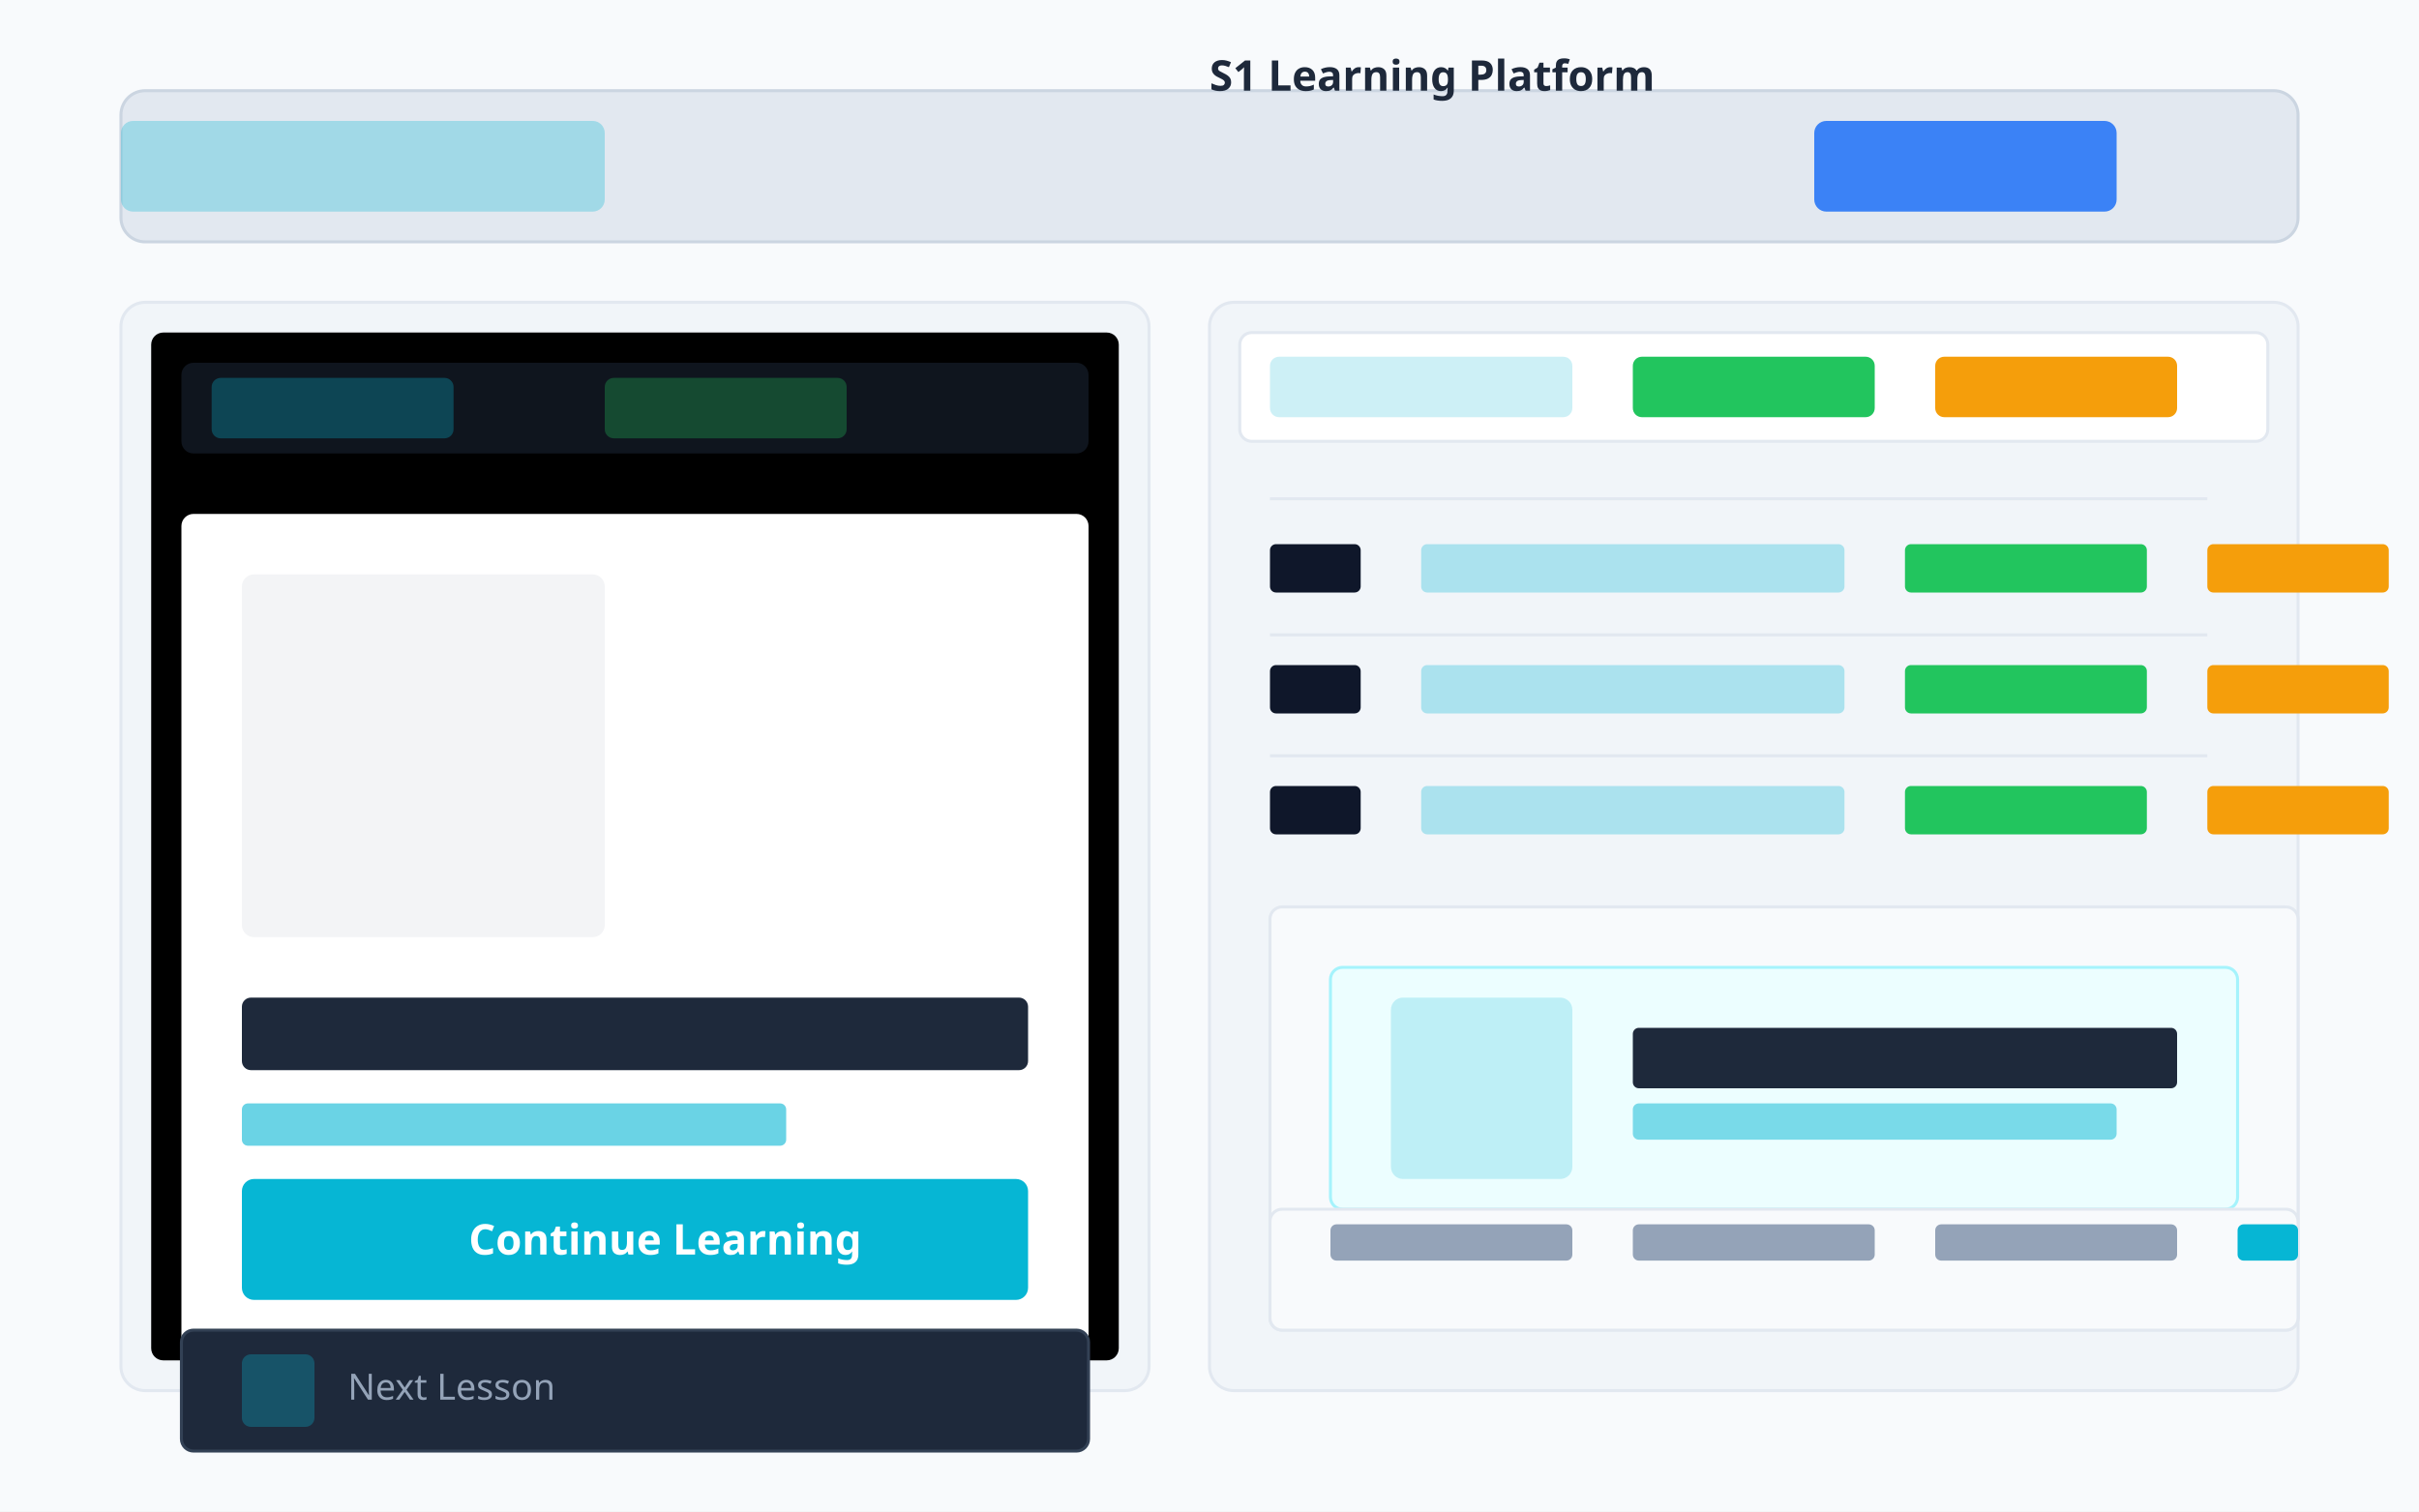
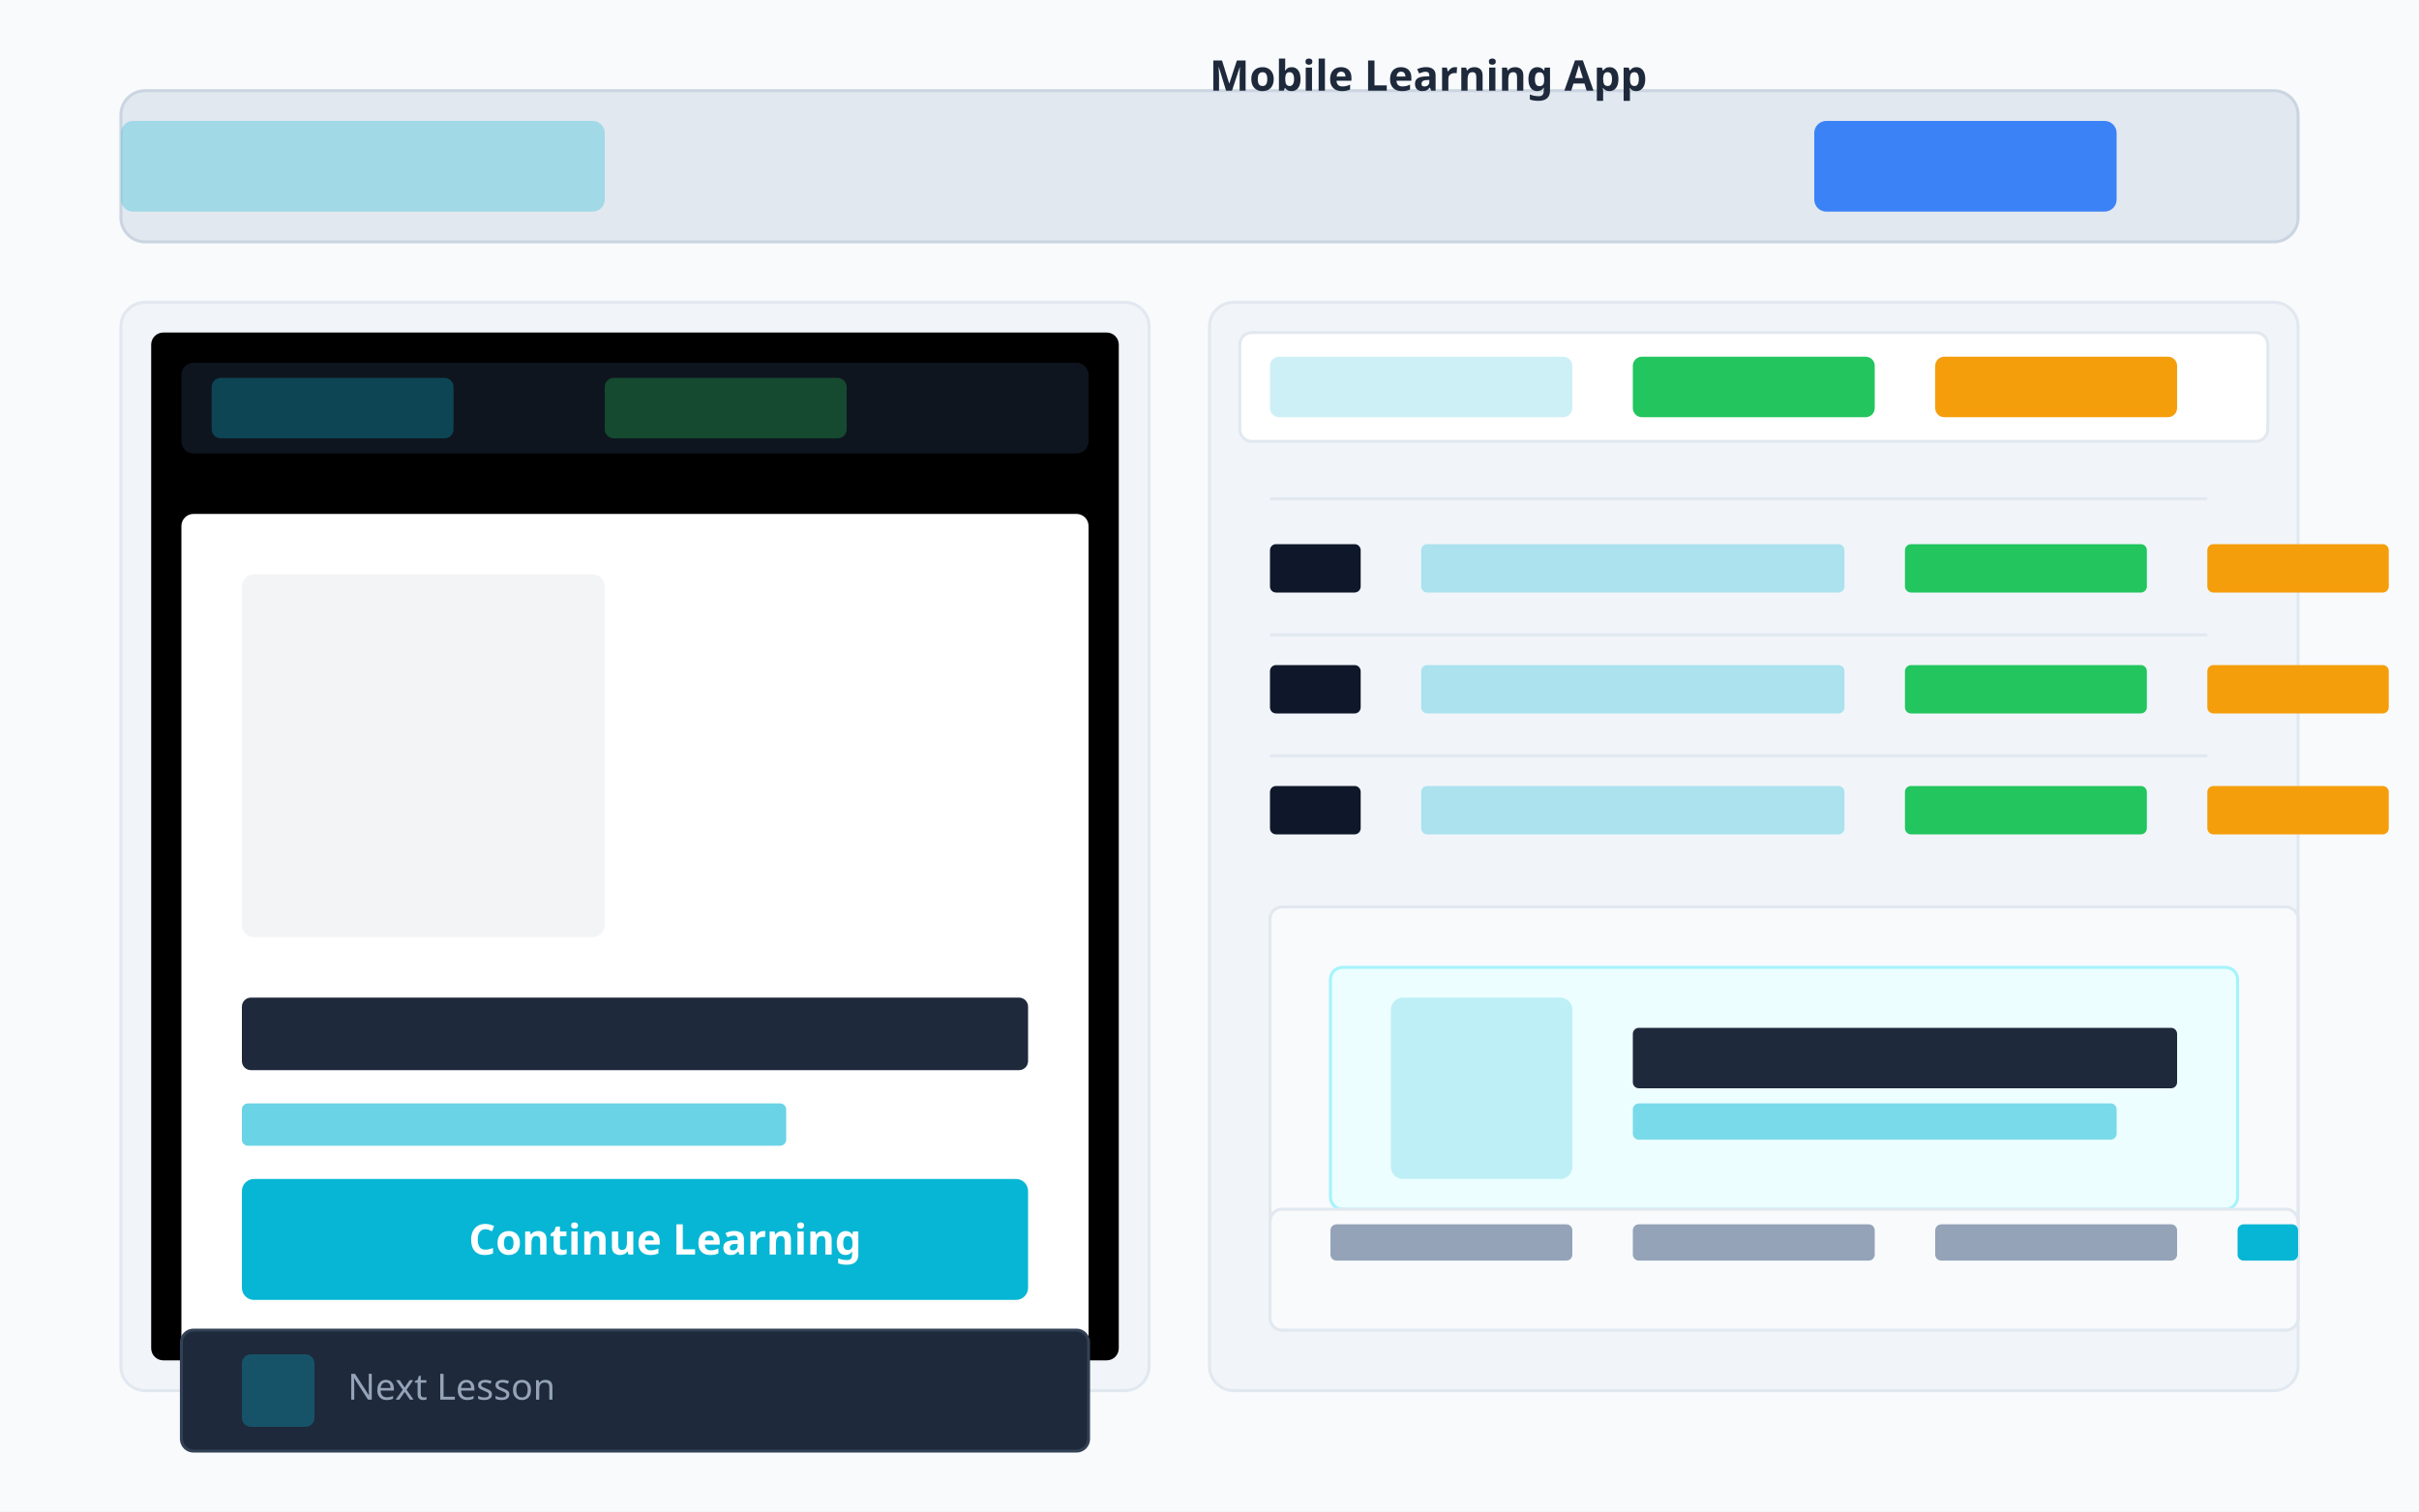
<svg xmlns="http://www.w3.org/2000/svg" width="800" height="500" viewBox="0 0 800 500" fill="none">
  <rect width="800" height="500" fill="#f8fafc" />
  <rect x="40" y="30" width="720" height="50" rx="8" fill="#e2e8f0" stroke="#cbd5e1" />
  <rect x="40" y="40" width="160" height="30" rx="4" fill="#06b6d4" opacity="0.3" />
  <rect x="600" y="40" width="100" height="30" rx="4" fill="#3b82f6" />
  <rect x="40" y="100" width="340" height="360" rx="8" fill="#f1f5f9" stroke="#e2e8f0" />
  <rect x="50" y="110" width="320" height="340" rx="4" fill="#000" />
  <rect x="60" y="120" width="300" height="30" rx="4" fill="#1e293b" opacity="0.5" />
  <rect x="70" y="125" width="80" height="20" rx="3" fill="#06b6d4" opacity="0.3" />
  <rect x="200" y="125" width="80" height="20" rx="3" fill="#22c55e" opacity="0.3" />
  <rect x="60" y="170" width="300" height="280" rx="4" fill="#fff" />
  <rect x="80" y="190" width="120" height="120" rx="4" fill="#f3f4f6" />
  <rect x="80" y="330" width="260" height="24" rx="3" fill="#1e293b" />
  <rect x="80" y="365" width="180" height="14" rx="2" fill="#06b6d4" opacity="0.6" />
  <rect x="80" y="390" width="260" height="40" rx="4" fill="#06b6d4" />
  <text x="155" y="415" font-family="system-ui" font-size="14" font-weight="600" fill="white">Continue Learning</text>
  <rect x="60" y="440" width="300" height="40" rx="4" fill="#1e293b" stroke="#334155" />
  <rect x="80" y="448" width="24" height="24" rx="3" fill="#06b6d4" opacity="0.3" />
  <text x="115" y="463" font-family="system-ui" font-size="12" fill="#94a3b8">Next Lesson</text>
  <rect x="400" y="100" width="360" height="360" rx="8" fill="#f1f5f9" stroke="#e2e8f0" />
  <rect x="410" y="110" width="340" height="36" rx="4" fill="#fff" stroke="#e2e8f0" />
  <rect x="420" y="118" width="100" height="20" rx="3" fill="#06b6d4" opacity="0.2" />
  <rect x="540" y="118" width="80" height="20" rx="3" fill="#22c55e" />
  <rect x="640" y="118" width="80" height="20" rx="3" fill="#f59e0b" />
  <line x1="420" y1="165" x2="730" y2="165" stroke="#e2e8f0" stroke-width="1" />
  <rect x="420" y="180" width="30" height="16" rx="2" fill="#0f172a" />
  <rect x="470" y="180" width="140" height="16" rx="2" fill="#06b6d4" opacity="0.3" />
  <rect x="630" y="180" width="80" height="16" rx="2" fill="#22c55e" />
  <rect x="730" y="180" width="60" height="16" rx="2" fill="#f59e0b" />
  <line x1="420" y1="210" x2="730" y2="210" stroke="#e2e8f0" stroke-width="1" />
  <rect x="420" y="220" width="30" height="16" rx="2" fill="#0f172a" />
  <rect x="470" y="220" width="140" height="16" rx="2" fill="#06b6d4" opacity="0.3" />
  <rect x="630" y="220" width="80" height="16" rx="2" fill="#22c55e" />
  <rect x="730" y="220" width="60" height="16" rx="2" fill="#f59e0b" />
  <line x1="420" y1="250" x2="730" y2="250" stroke="#e2e8f0" stroke-width="1" />
  <rect x="420" y="260" width="30" height="16" rx="2" fill="#0f172a" />
  <rect x="470" y="260" width="140" height="16" rx="2" fill="#06b6d4" opacity="0.3" />
  <rect x="630" y="260" width="80" height="16" rx="2" fill="#22c55e" />
  <rect x="730" y="260" width="60" height="16" rx="2" fill="#f59e0b" />
  <rect x="420" y="300" width="340" height="140" rx="4" fill="#f8fafc" stroke="#e2e8f0" />
  <rect x="440" y="320" width="300" height="80" rx="4" fill="#ecfeff" stroke="#a5f3fc" />
  <rect x="460" y="330" width="60" height="60" rx="4" fill="#06b6d4" opacity="0.2" />
  <rect x="540" y="340" width="180" height="20" rx="2" fill="#1e293b" />
  <rect x="540" y="365" width="160" height="12" rx="2" fill="#06b6d4" opacity="0.5" />
  <rect x="420" y="400" width="340" height="40" rx="4" fill="#f8fafc" stroke="#e2e8f0" />
  <rect x="440" y="405" width="80" height="12" rx="2" fill="#94a3b8" />
  <rect x="540" y="405" width="80" height="12" rx="2" fill="#94a3b8" />
  <rect x="640" y="405" width="80" height="12" rx="2" fill="#94a3b8" />
  <rect x="740" y="405" width="20" height="12" rx="2" fill="#06b6d4" />
-   <text x="400" y="30" font-family="system-ui" font-size="14" font-weight="600" fill="#1e293b">S1 Learning Platform</text>
+   <text x="400" y="30" font-family="system-ui" font-size="14" font-weight="600" fill="#1e293b">Mobile Learning App</text>
</svg>
